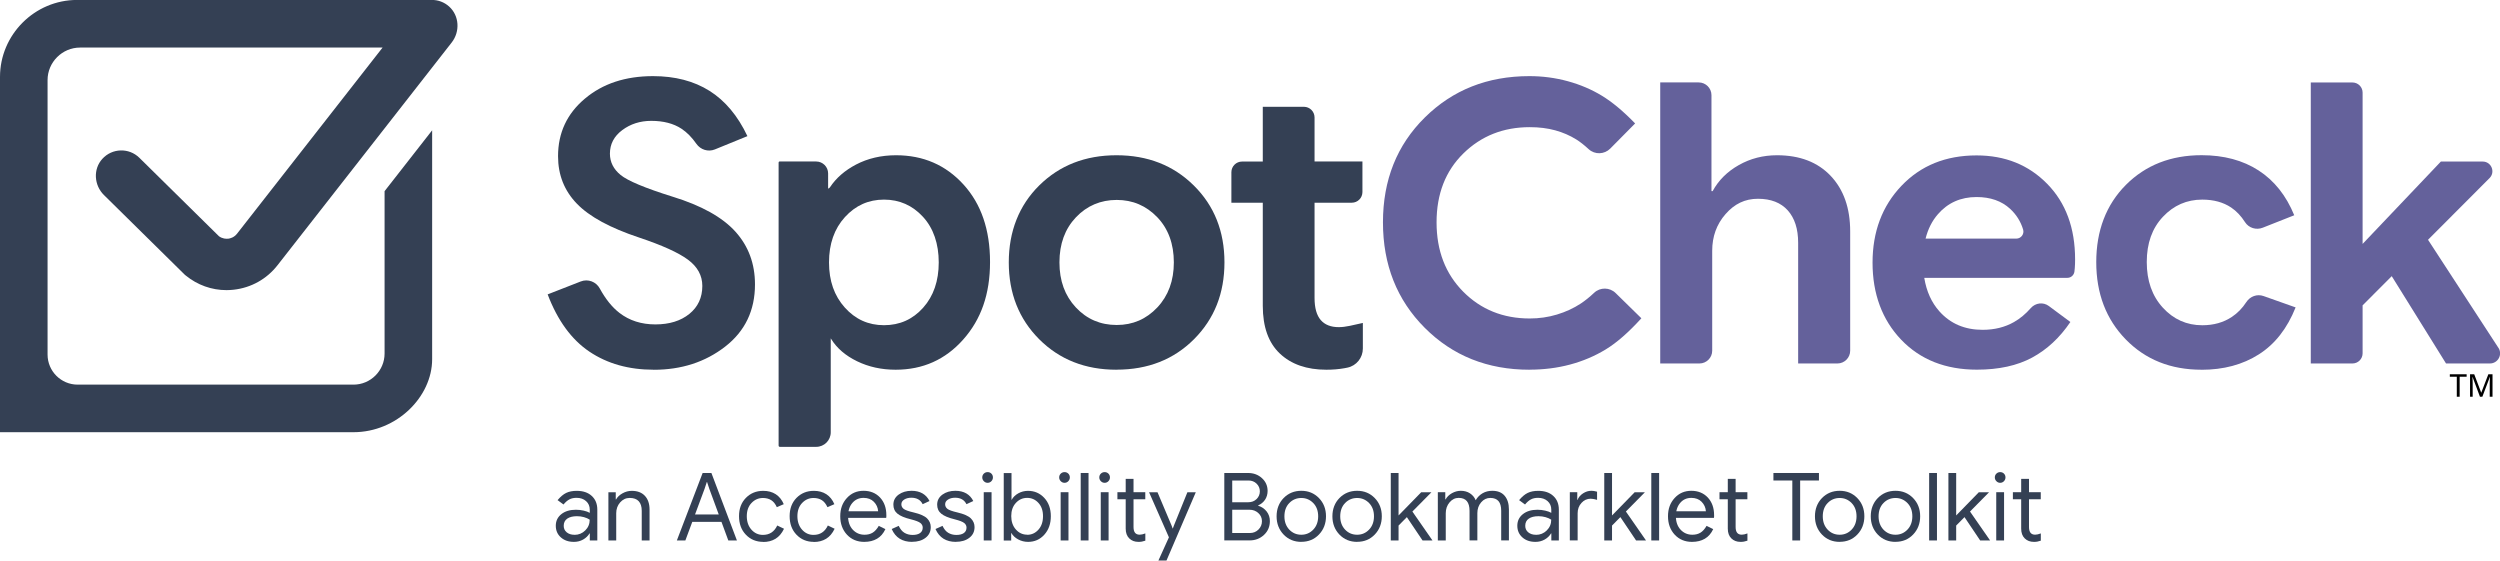
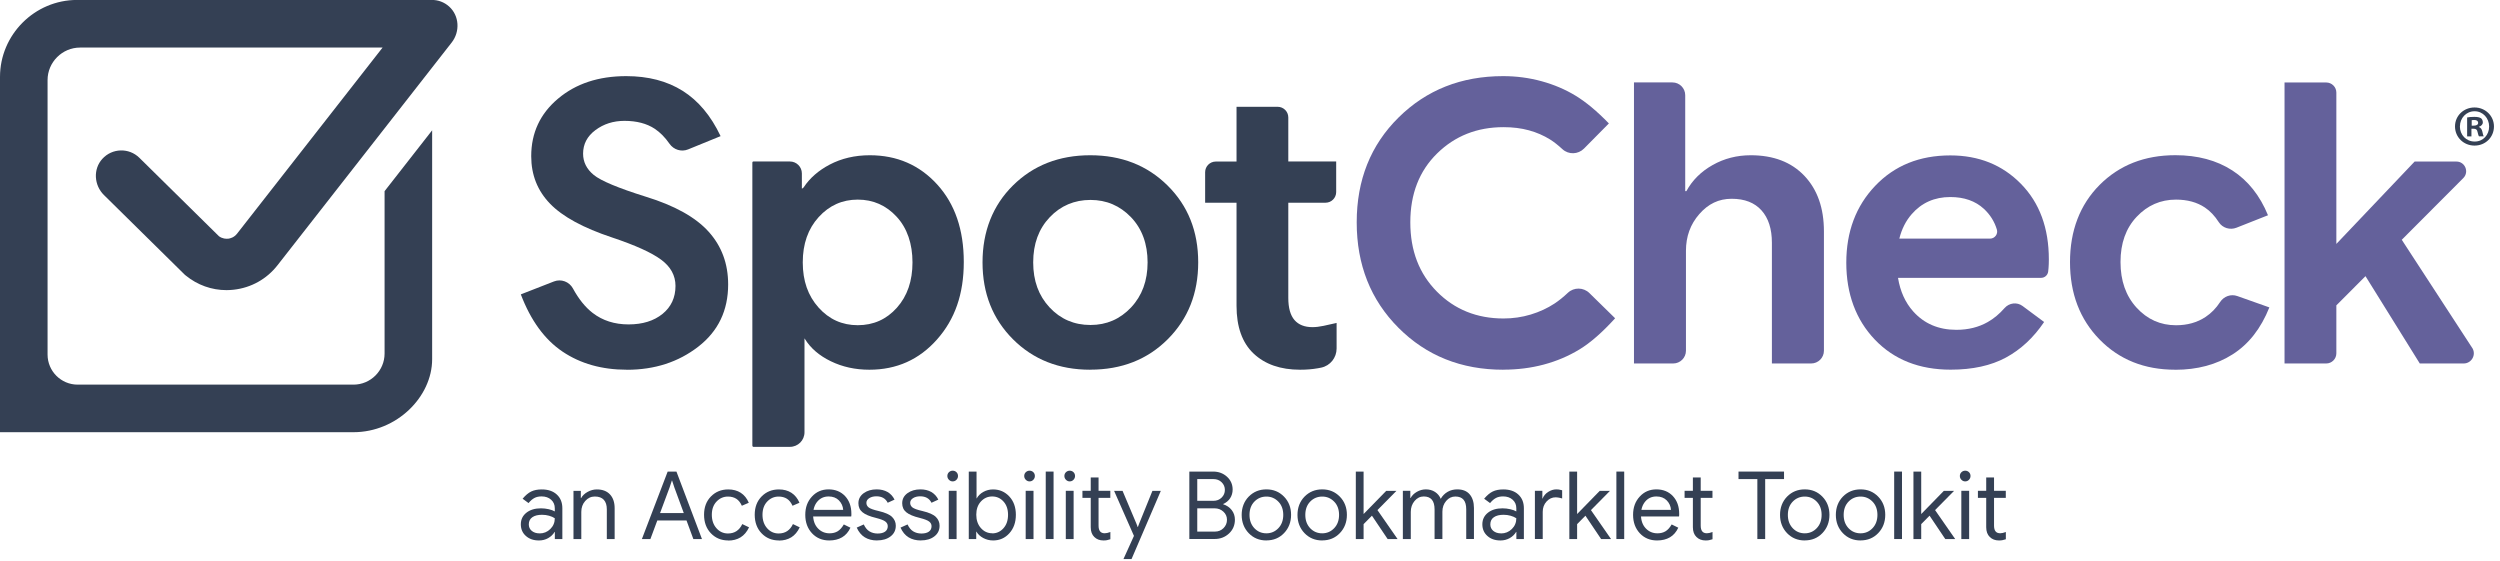
<svg xmlns="http://www.w3.org/2000/svg" id="a" viewBox="0 0 476.17 106.76">
  <path d="M43.45,45.46c-.37.04-1.06.03-1.74-.46h0s-15.16-14.94-15.16-14.94c-1.98-1.95-5.19-1.87-7.07.21-1.77,1.96-1.57,5.01.31,6.87l15.41,15.19.17.14c2.23,1.82,4.94,2.79,7.77,2.79.46,0,.92-.03,1.38-.08,3.31-.37,6.27-2.02,8.33-4.65l20.39-26.07,9.06-11.59,3.73-4.77c1.62-2.07,1.47-5.1-.49-6.86-.94-.84-2.09-1.25-3.24-1.25H14.66C6.6,0,0,6.6,0,14.66v67.66h67.33c8.24,0,14.98-6.74,14.98-13.9V24.82l-9.06,11.59v30.93c0,3.26-2.66,5.92-5.92,5.92H14.79c-3.16,0-5.73-2.57-5.73-5.73V15.25c0-3.4,2.79-6.19,6.19-6.19h57.62l-27.72,35.45c-.57.73-1.31.91-1.7.96Z" fill="#344054" />
-   <path d="M124.49,70.42c-4.73,0-8.81-1.15-12.22-3.44-3.41-2.29-6.07-5.93-7.96-10.91l6.3-2.46c1.37-.54,2.93.04,3.63,1.34,1.1,2.02,2.35,3.57,3.75,4.65,1.89,1.46,4.17,2.19,6.84,2.19s4.82-.67,6.47-2c1.64-1.33,2.47-3.11,2.47-5.33,0-1.99-.92-3.66-2.75-5.01-1.83-1.35-4.94-2.75-9.33-4.22-5.48-1.82-9.42-3.96-11.81-6.43-2.39-2.47-3.59-5.48-3.59-9.05,0-4.44,1.7-8.09,5.1-10.95,3.4-2.87,7.73-4.3,12.99-4.3,4.19,0,7.77.93,10.75,2.8,2.98,1.87,5.39,4.75,7.23,8.63l-6.2,2.53c-1.28.52-2.74.06-3.53-1.08-.85-1.22-1.79-2.17-2.81-2.85-1.53-1.01-3.46-1.51-5.77-1.51-2.12,0-3.96.59-5.53,1.76-1.57,1.17-2.35,2.67-2.35,4.49,0,1.59.68,2.95,2.04,4.06,1.36,1.11,4.65,2.49,9.89,4.13,5.51,1.69,9.5,3.92,11.98,6.67,2.48,2.75,3.72,6.1,3.72,10.04,0,4.96-1.89,8.91-5.68,11.85-3.79,2.94-8.32,4.41-13.61,4.41Z" fill="#344054" />
-   <path d="M148.3,84.92V30.95c0-.1.08-.19.19-.19h6.97c1.25,0,2.27,1.02,2.27,2.27v3.59c0,.6-.74.9-1.15.46h0c-.4-.43-.1-1.12.49-1.12h.46c.23,0,.43-.12.56-.3,1.16-1.75,2.81-3.19,4.94-4.31,2.25-1.18,4.8-1.78,7.64-1.78,5.18,0,9.46,1.86,12.84,5.57,3.38,3.71,5.06,8.63,5.06,14.76s-1.7,10.93-5.1,14.76c-3.4,3.84-7.69,5.76-12.88,5.76-2.69,0-5.14-.54-7.34-1.61-2.21-1.07-3.86-2.49-4.95-4.26l-.07-.11v17.9c0,1.53-1.24,2.77-2.77,2.77h-6.95c-.1,0-.19-.08-.19-.19ZM168.37,61.94c2.99,0,5.48-1.11,7.46-3.33,1.98-2.22,2.97-5.1,2.97-8.63s-1-6.51-3.01-8.69c-2.01-2.18-4.48-3.27-7.42-3.27s-5.42,1.11-7.44,3.33c-2.02,2.22-3.03,5.1-3.03,8.63s1,6.35,3.01,8.6c2.01,2.24,4.49,3.36,7.46,3.36Z" fill="#344054" />
-   <path d="M212.66,70.42c-5.96,0-10.86-1.94-14.73-5.81-3.86-3.87-5.79-8.75-5.79-14.63s1.94-10.85,5.81-14.67c3.87-3.82,8.78-5.74,14.71-5.74s10.84,1.92,14.73,5.77c3.89,3.85,5.83,8.73,5.83,14.63s-1.93,10.76-5.79,14.63c-3.86,3.87-8.78,5.81-14.76,5.81ZM212.7,61.9c3.07,0,5.64-1.12,7.74-3.35,2.09-2.23,3.14-5.09,3.14-8.58s-1.05-6.4-3.16-8.6c-2.11-2.19-4.68-3.29-7.72-3.29s-5.68,1.1-7.77,3.31c-2.09,2.21-3.14,5.06-3.14,8.58s1.04,6.35,3.12,8.58c2.08,2.23,4.68,3.35,7.79,3.35Z" fill="#344054" />
-   <path d="M257.05,62.07c-.74.16-1.43.24-2.07.24-1.5,0-2.64-.45-3.42-1.35-.78-.9-1.18-2.3-1.18-4.22v-18.13h7.09c1.12,0,2.03-.91,2.03-2.03v-5.82h-9.12v-8.39c0-1.12-.91-2.03-2.03-2.03h-7.83v10.43h-3.95c-1.12,0-2.03.91-2.03,2.03v5.82h5.98v19.62c0,4.01,1.08,7.05,3.25,9.1s5.12,3.08,8.86,3.08c1.2,0,2.33-.09,3.4-.28.2-.04.41-.07.62-.12,1.72-.36,2.93-1.89,2.93-3.64v-4.87s-2.52.56-2.52.56Z" fill="#344054" />
-   <path d="M291.33,70.42c-8,0-14.65-2.66-19.96-7.98-5.31-5.32-7.96-12.02-7.96-20.09s2.66-14.73,7.98-19.98c5.32-5.25,11.95-7.87,19.9-7.87,2.52,0,4.96.32,7.33.97,2.37.65,4.53,1.57,6.5,2.77,1.97,1.2,4.07,2.95,6.32,5.27l-4.74,4.79c-1.12,1.13-2.93,1.19-4.1.12-.87-.8-1.66-1.42-2.37-1.86-1.22-.76-2.56-1.34-4.02-1.74-1.46-.4-3.07-.6-4.84-.6-5.03,0-9.25,1.67-12.65,5.01-3.4,3.34-5.1,7.71-5.1,13.12s1.69,9.78,5.06,13.19c3.38,3.41,7.61,5.12,12.69,5.12,1.79,0,3.52-.25,5.18-.75,1.66-.5,3.18-1.2,4.56-2.11.8-.53,1.65-1.21,2.53-2.04,1.15-1.08,2.96-1.05,4.09.06l4.9,4.8c-2.44,2.69-4.71,4.67-6.8,5.94-2.09,1.27-4.36,2.23-6.8,2.88-2.44.65-5.01.97-7.7.97Z" fill="#64619b" />
-   <path d="M316.22,69.22V15.7h7.33c1.34,0,2.43,1.09,2.43,2.43v18.28h.22c1.12-2.07,2.78-3.72,4.99-4.97,2.21-1.25,4.63-1.87,7.27-1.87,4.34,0,7.74,1.31,10.22,3.92,2.48,2.62,3.72,6.14,3.72,10.58v22.73c0,1.34-1.09,2.43-2.43,2.43h-7.48v-22.99c0-2.64-.66-4.7-1.98-6.17-1.32-1.47-3.21-2.21-5.68-2.21s-4.47.97-6.17,2.92c-1.7,1.94-2.54,4.27-2.54,6.99v19.03c0,1.34-1.09,2.43-2.43,2.43h-7.48Z" fill="#64619b" />
-   <path d="M389.93,35.02c-3.54-3.61-8.02-5.42-13.46-5.42-5.86,0-10.62,1.93-14.3,5.79-3.68,3.86-5.51,8.75-5.51,14.65s1.82,10.87,5.46,14.67c3.64,3.8,8.45,5.7,14.43,5.7,4.16,0,7.66-.77,10.5-2.3,2.84-1.53,5.27-3.79,7.29-6.78l-4.11-3.05c-1.06-.79-2.54-.6-3.42.39-.99,1.13-2.06,2.02-3.21,2.67-1.72.98-3.71,1.48-5.98,1.48-3.39,0-6.13-1.17-8.22-3.51-1.51-1.69-2.47-3.82-2.89-6.39h27.26c.68,0,1.25-.51,1.34-1.18.03-.24.05-.47.07-.67.04-.49.06-1.04.06-1.66,0-5.98-1.77-10.78-5.31-14.39ZM384.05,45.45h-17.29c.46-1.83,1.24-3.38,2.35-4.65,1.89-2.18,4.35-3.27,7.36-3.27,2.64,0,4.77.75,6.39,2.24,1.19,1.1,2.02,2.42,2.48,3.95.26.86-.4,1.73-1.3,1.73Z" fill="#64619b" />
-   <path d="M419.31,70.42c-5.86,0-10.66-1.92-14.41-5.76-3.75-3.84-5.63-8.75-5.63-14.73s1.88-10.93,5.64-14.71c3.76-3.77,8.57-5.66,14.43-5.66,4.24,0,7.85.97,10.84,2.9,2.99,1.93,5.26,4.78,6.8,8.54l-6,2.37c-1.23.49-2.66.06-3.37-1.05-.76-1.19-1.64-2.12-2.64-2.79-1.51-1.01-3.35-1.51-5.51-1.51-2.94,0-5.44,1.09-7.49,3.27-2.06,2.18-3.08,5.05-3.08,8.62s1.02,6.46,3.06,8.69c2.04,2.23,4.55,3.35,7.51,3.35,2.17,0,4.05-.53,5.64-1.59,1.07-.71,1.99-1.65,2.76-2.83.71-1.09,2.05-1.58,3.28-1.14l6.1,2.16c-1.6,4.01-3.93,7-7.01,8.95-3.08,1.96-6.72,2.93-10.93,2.93Z" fill="#64619b" />
-   <path d="M475.86,66.24l-13.4-20.57,11.72-11.75c1.16-1.16.34-3.15-1.31-3.15h-7.96l-14.91,15.69v-28.82c0-1.07-.87-1.93-1.93-1.93h-7.94v53.52h7.94c1.07,0,1.93-.87,1.93-1.93v-9.14l5.55-5.56,10.34,16.63h8.36c1.53,0,2.46-1.7,1.62-2.99Z" fill="#64619b" />
-   <path d="M109.3,103.21c-1.02,0-1.84-.29-2.48-.86-.64-.57-.96-1.31-.96-2.22s.36-1.65,1.07-2.21c.71-.56,1.64-.83,2.77-.83.51,0,1,.06,1.48.17.48.11.86.25,1.15.42v-.6c0-.67-.23-1.21-.7-1.63s-1.07-.63-1.82-.63c-.53,0-.99.1-1.36.3-.38.2-.75.52-1.12.97l-1.13-.83c.56-.66,1.1-1.12,1.65-1.38.54-.26,1.21-.39,2-.39,1.2,0,2.16.32,2.86.97.71.65,1.06,1.52,1.06,2.62v5.86h-1.43v-2.17l.52.82h-.57c-.29.49-.7.88-1.23,1.18s-1.12.44-1.74.44ZM109.42,101.87c.8,0,1.48-.28,2.05-.84s.85-1.24.85-2.05c-.3-.2-.66-.36-1.09-.48-.42-.12-.87-.18-1.34-.18-.78,0-1.39.15-1.84.46-.45.31-.68.76-.68,1.37,0,.51.19.93.57,1.24.38.31.87.47,1.47.47Z" fill="#344054" />
-   <path d="M115.86,93.76h1.42v1.61l-.23-.24h.29c.26-.47.67-.86,1.23-1.17.56-.31,1.14-.47,1.76-.47,1.08,0,1.91.32,2.5.95.59.63.89,1.51.89,2.62v5.88h-1.49v-5.65c0-.8-.19-1.4-.57-1.82-.38-.42-.96-.63-1.72-.63-.72,0-1.33.29-1.83.86s-.74,1.26-.74,2.06v5.18h-1.49v-9.19Z" fill="#344054" />
-   <path d="M128.92,102.94l4.91-12.85h1.67l4.86,12.85h-1.64l-3.61-9.81-.44-1.33h-.04l-.44,1.33-3.65,9.81h-1.61ZM130.99,99.4l.5-1.41h5.97l.51,1.41h-6.99Z" fill="#344054" />
-   <path d="M145.37,103.21c-1.34,0-2.44-.46-3.31-1.37s-1.3-2.09-1.3-3.53.44-2.59,1.31-3.48c.88-.89,1.97-1.34,3.3-1.34.92,0,1.71.21,2.38.64.66.43,1.18,1.06,1.53,1.9l-1.32.57c-.27-.6-.62-1.05-1.06-1.33-.44-.28-.97-.42-1.58-.42-.86,0-1.58.32-2.18.95-.6.63-.9,1.47-.9,2.52s.3,1.91.89,2.57c.59.66,1.32.99,2.18.99.63,0,1.18-.15,1.63-.45.45-.3.82-.74,1.1-1.34l1.29.62c-.41.86-.95,1.5-1.62,1.91-.67.41-1.46.61-2.35.61Z" fill="#344054" />
-   <path d="M155.01,103.21c-1.34,0-2.44-.46-3.31-1.37s-1.3-2.09-1.3-3.53.44-2.59,1.31-3.48c.88-.89,1.97-1.34,3.3-1.34.92,0,1.71.21,2.38.64.66.43,1.18,1.06,1.53,1.9l-1.32.57c-.27-.6-.62-1.05-1.06-1.33-.44-.28-.97-.42-1.58-.42-.86,0-1.58.32-2.18.95-.6.63-.9,1.47-.9,2.52s.3,1.91.89,2.57c.59.66,1.32.99,2.18.99.63,0,1.18-.15,1.63-.45.45-.3.82-.74,1.1-1.34l1.29.62c-.41.86-.95,1.5-1.62,1.91-.67.41-1.46.61-2.35.61Z" fill="#344054" />
-   <path d="M164.6,103.21c-1.33,0-2.43-.46-3.28-1.37-.85-.92-1.28-2.08-1.28-3.51s.42-2.55,1.26-3.47c.84-.92,1.9-1.38,3.18-1.38s2.34.43,3.14,1.28c.8.86,1.2,1.97,1.2,3.36,0,.11,0,.2,0,.26,0,.06-.01.15-.03.26h-7.87v-1.26h6.34c-.05-.71-.33-1.31-.82-1.81-.49-.49-1.14-.74-1.95-.74-.88,0-1.59.32-2.14.96s-.82,1.48-.82,2.53.3,1.93.9,2.57c.6.64,1.35.96,2.24.96.6,0,1.11-.13,1.54-.39s.82-.7,1.17-1.3l1.26.62c-.38.82-.91,1.43-1.59,1.83-.68.4-1.49.6-2.45.6Z" fill="#344054" />
-   <path d="M173.71,103.21c-.91,0-1.69-.2-2.34-.6-.65-.4-1.16-1.02-1.53-1.85l1.34-.6c.28.6.63,1.04,1.07,1.31s.96.42,1.57.42,1.08-.12,1.42-.36c.34-.24.51-.59.51-1.04,0-.35-.15-.64-.44-.87-.29-.24-.89-.47-1.79-.7-1.2-.29-2.06-.65-2.58-1.08-.52-.42-.78-1-.78-1.72,0-.8.34-1.43,1.01-1.92.67-.48,1.49-.72,2.46-.72.81,0,1.5.17,2.08.5.58.34,1.02.82,1.33,1.45l-1.3.6c-.21-.42-.5-.73-.86-.93-.36-.2-.8-.3-1.29-.3-.53,0-.98.11-1.35.34-.37.23-.56.53-.56.91,0,.34.14.63.42.86.28.23.93.47,1.94.7,1.23.29,2.08.67,2.54,1.13.46.46.7,1.01.7,1.65,0,.86-.33,1.54-1,2.05-.66.51-1.52.76-2.56.76Z" fill="#344054" />
-   <path d="M182.05,103.21c-.91,0-1.69-.2-2.34-.6-.65-.4-1.16-1.02-1.53-1.85l1.34-.6c.28.6.63,1.04,1.07,1.31s.96.42,1.57.42,1.08-.12,1.42-.36c.34-.24.51-.59.51-1.04,0-.35-.15-.64-.44-.87-.29-.24-.89-.47-1.79-.7-1.2-.29-2.06-.65-2.58-1.08-.52-.42-.78-1-.78-1.72,0-.8.34-1.43,1.01-1.92.67-.48,1.49-.72,2.46-.72.81,0,1.5.17,2.08.5.58.34,1.02.82,1.33,1.45l-1.3.6c-.21-.42-.5-.73-.86-.93-.36-.2-.8-.3-1.29-.3-.53,0-.98.11-1.35.34-.37.23-.56.53-.56.91,0,.34.14.63.42.86.28.23.93.47,1.94.7,1.23.29,2.08.67,2.54,1.13.46.46.7,1.01.7,1.65,0,.86-.33,1.54-1,2.05-.66.51-1.52.76-2.56.76Z" fill="#344054" />
-   <path d="M188.11,91.96c-.28,0-.52-.1-.72-.31-.2-.2-.3-.44-.3-.72s.1-.53.3-.72c.2-.19.44-.29.72-.29s.53.1.72.29c.19.19.29.43.29.72s-.1.51-.29.72c-.19.2-.43.31-.72.31ZM187.37,102.94v-9.19h1.49v9.19h-1.49Z" fill="#344054" />
-   <path d="M195.82,103.21c-.68,0-1.31-.16-1.89-.47s-1.01-.72-1.3-1.22h-.39s.36-.41.36-.41v1.84h-1.42v-12.85h1.48v5.12l.04-.04c.28-.5.7-.91,1.26-1.22.56-.31,1.18-.47,1.84-.47,1.24,0,2.27.45,3.1,1.34.83.89,1.25,2.06,1.25,3.49s-.41,2.6-1.24,3.52-1.86,1.37-3.1,1.37ZM195.64,101.86c.86,0,1.57-.33,2.15-.98s.87-1.5.87-2.56-.29-1.89-.87-2.53-1.3-.96-2.15-.96-1.56.32-2.15.96c-.59.64-.88,1.48-.88,2.51s.29,1.88.87,2.54,1.3,1,2.16,1Z" fill="#344054" />
-   <path d="M202.76,91.96c-.28,0-.52-.1-.72-.31-.2-.2-.3-.44-.3-.72s.1-.53.3-.72c.2-.19.44-.29.72-.29s.53.1.72.29c.19.19.29.43.29.72s-.1.51-.29.72c-.19.2-.43.31-.72.31ZM202.02,102.94v-9.19h1.49v9.19h-1.49Z" fill="#344054" />
-   <path d="M205.84,102.94v-12.85h1.49v12.85h-1.49Z" fill="#344054" />
-   <path d="M210.4,91.96c-.28,0-.52-.1-.72-.31-.2-.2-.3-.44-.3-.72s.1-.53.3-.72c.2-.19.44-.29.72-.29s.53.1.72.29c.19.19.29.43.29.72s-.1.51-.29.72c-.19.2-.43.31-.72.31ZM209.66,102.94v-9.19h1.49v9.19h-1.49Z" fill="#344054" />
-   <path d="M212.83,95.1v-1.35h5.31v1.35h-5.31ZM216.83,103.21c-.71,0-1.29-.22-1.74-.66-.45-.44-.68-1.06-.68-1.86v-9.48h1.49v9.16c0,.51.1.88.3,1.12.2.24.49.35.88.35.14,0,.31-.02.48-.06.18-.04.38-.1.59-.18v1.38c-.25.08-.47.14-.67.18s-.42.05-.65.05Z" fill="#344054" />
-   <path d="M220.64,106.76l2.22-4.9.05,1.09-4.05-9.19h1.61l2.67,6.32.21.57h.04l.22-.59,2.55-6.3h1.6l-5.58,13h-1.55Z" fill="#344054" />
-   <path d="M233.19,102.94v-12.85h4.53c1.03,0,1.91.32,2.63.97.72.65,1.08,1.46,1.09,2.43,0,.63-.16,1.19-.48,1.68-.32.48-.76.85-1.32,1.09v.06c.67.21,1.21.58,1.62,1.1.41.53.61,1.14.61,1.83,0,1.05-.37,1.93-1.12,2.63-.75.7-1.66,1.05-2.74,1.05h-4.83ZM234.69,101.52h3.39c.64,0,1.18-.22,1.62-.66.44-.44.66-.97.66-1.59s-.23-1.13-.69-1.55c-.46-.42-1.01-.63-1.66-.63h-4.01v-1.43h3.77c.63,0,1.15-.2,1.57-.61.42-.41.62-.9.62-1.47s-.21-1.06-.62-1.46c-.41-.4-.93-.6-1.55-.6h-3.09v9.99Z" fill="#344054" />
-   <path d="M247.86,103.21c-1.35,0-2.47-.46-3.37-1.39-.89-.93-1.34-2.09-1.34-3.48s.45-2.57,1.35-3.49c.9-.91,2.02-1.37,3.36-1.37s2.45.46,3.35,1.38,1.35,2.08,1.35,3.47-.45,2.55-1.34,3.48c-.89.93-2.01,1.39-3.36,1.39ZM247.86,101.85c.9,0,1.66-.33,2.28-.98s.93-1.5.93-2.53-.31-1.89-.94-2.53-1.38-.96-2.27-.96-1.67.32-2.29.96c-.62.64-.93,1.48-.93,2.53s.31,1.87.92,2.53c.62.65,1.38.98,2.3.98Z" fill="#344054" />
-   <path d="M258.49,103.21c-1.35,0-2.47-.46-3.37-1.39-.89-.93-1.34-2.09-1.34-3.48s.45-2.57,1.35-3.49c.9-.91,2.02-1.37,3.36-1.37s2.45.46,3.35,1.38,1.35,2.08,1.35,3.47-.45,2.55-1.34,3.48c-.89.93-2.01,1.39-3.36,1.39ZM258.49,101.85c.9,0,1.66-.33,2.28-.98.62-.65.93-1.5.93-2.53s-.31-1.89-.94-2.53-1.38-.96-2.27-.96-1.67.32-2.29.96c-.62.64-.93,1.48-.93,2.53s.31,1.87.92,2.53c.62.65,1.38.98,2.3.98Z" fill="#344054" />
-   <path d="M264.9,102.94v-12.85h1.48v12.85h-1.48ZM265.51,100.97v-1.9l5.18-5.31h1.95l-7.12,7.21ZM270.95,102.94l-3.32-4.94,1.05-1.05,4.16,5.99h-1.89Z" fill="#344054" />
-   <path d="M273.86,102.94v-9.19h1.42v1.53l-.14-.16h.2c.26-.48.66-.87,1.2-1.18.54-.3,1.1-.46,1.69-.46.67,0,1.26.16,1.76.49s.86.76,1.08,1.31c.34-.59.79-1.03,1.33-1.34s1.16-.46,1.83-.46c1.02,0,1.81.31,2.35.94s.82,1.5.82,2.61v5.9h-1.47v-5.65c0-.82-.17-1.43-.51-1.83-.34-.4-.86-.61-1.56-.61s-1.27.28-1.75.84c-.48.56-.72,1.24-.72,2.05v5.2h-1.49v-5.63c0-.82-.17-1.44-.51-1.85-.34-.41-.86-.62-1.55-.62s-1.27.29-1.75.86-.72,1.26-.72,2.08v5.17h-1.49Z" fill="#344054" />
-   <path d="M292.44,103.21c-1.02,0-1.85-.29-2.48-.86-.64-.57-.96-1.31-.96-2.22s.36-1.65,1.07-2.21,1.64-.83,2.77-.83c.51,0,1,.06,1.48.17.48.11.86.25,1.15.42v-.6c0-.67-.23-1.21-.7-1.63s-1.07-.63-1.82-.63c-.53,0-.99.1-1.36.3-.38.2-.75.52-1.12.97l-1.13-.83c.56-.66,1.1-1.12,1.65-1.38.54-.26,1.21-.39,2-.39,1.2,0,2.16.32,2.86.97.71.65,1.06,1.52,1.06,2.62v5.86h-1.43v-2.17l.52.82h-.57c-.29.49-.7.88-1.23,1.18-.54.3-1.12.44-1.74.44ZM292.56,101.87c.8,0,1.48-.28,2.05-.84.57-.56.85-1.24.85-2.05-.3-.2-.66-.36-1.09-.48-.42-.12-.87-.18-1.34-.18-.78,0-1.39.15-1.84.46s-.68.76-.68,1.37c0,.51.19.93.57,1.24.38.31.87.47,1.47.47Z" fill="#344054" />
-   <path d="M299,102.94v-9.19h1.42v1.63l-.21-.16h.26c.19-.5.54-.92,1.05-1.25s1.03-.49,1.58-.49c.14,0,.3.01.46.03.16.02.38.07.63.14v1.56c-.35-.1-.61-.16-.79-.18-.18-.02-.33-.04-.44-.04-.68,0-1.26.27-1.74.8-.49.53-.73,1.19-.73,1.97v5.17h-1.49Z" fill="#344054" />
-   <path d="M305.56,102.94v-12.85h1.48v12.85h-1.48ZM306.17,100.97v-1.9l5.18-5.31h1.95l-7.12,7.21ZM311.62,102.94l-3.32-4.94,1.05-1.05,4.16,5.99h-1.89Z" fill="#344054" />
-   <path d="M314.52,102.94v-12.85h1.49v12.85h-1.49Z" fill="#344054" />
-   <path d="M322.26,103.21c-1.33,0-2.43-.46-3.28-1.37-.85-.92-1.28-2.08-1.28-3.51s.42-2.55,1.26-3.47c.84-.92,1.9-1.38,3.18-1.38s2.34.43,3.14,1.28c.8.86,1.2,1.97,1.2,3.36,0,.11,0,.2,0,.26,0,.06-.01.15-.03.26h-7.87v-1.26h6.34c-.05-.71-.33-1.31-.82-1.81-.49-.49-1.14-.74-1.95-.74-.88,0-1.59.32-2.13.96s-.82,1.48-.82,2.53.3,1.93.9,2.57c.6.64,1.35.96,2.24.96.6,0,1.11-.13,1.54-.39s.82-.7,1.17-1.3l1.26.62c-.38.82-.91,1.43-1.59,1.83-.68.4-1.49.6-2.45.6Z" fill="#344054" />
-   <path d="M327.51,95.1v-1.35h5.31v1.35h-5.31ZM331.51,103.21c-.71,0-1.29-.22-1.74-.66-.45-.44-.68-1.06-.68-1.86v-9.48h1.49v9.16c0,.51.1.88.3,1.12.2.24.49.35.88.35.14,0,.31-.02.48-.06.18-.04.38-.1.59-.18v1.38c-.25.08-.47.14-.67.18s-.42.05-.65.05Z" fill="#344054" />
-   <path d="M337.78,91.52v-1.43h8.67v1.43h-8.67ZM341.38,102.94v-12.15h1.49v12.15h-1.49Z" fill="#344054" />
-   <path d="M350.4,103.21c-1.35,0-2.47-.46-3.37-1.39-.89-.93-1.34-2.09-1.34-3.48s.45-2.57,1.35-3.49c.9-.91,2.02-1.37,3.36-1.37s2.45.46,3.35,1.38c.9.92,1.35,2.08,1.35,3.47s-.45,2.55-1.34,3.48c-.89.93-2.01,1.39-3.36,1.39ZM350.4,101.85c.9,0,1.66-.33,2.28-.98s.93-1.5.93-2.53-.31-1.89-.94-2.53c-.63-.64-1.38-.96-2.27-.96s-1.67.32-2.29.96c-.62.64-.93,1.48-.93,2.53s.31,1.87.92,2.53c.62.65,1.38.98,2.3.98Z" fill="#344054" />
-   <path d="M361.03,103.21c-1.35,0-2.47-.46-3.37-1.39-.89-.93-1.34-2.09-1.34-3.48s.45-2.57,1.35-3.49c.9-.91,2.02-1.37,3.36-1.37s2.45.46,3.35,1.38c.9.92,1.35,2.08,1.35,3.47s-.45,2.55-1.34,3.48c-.89.93-2.01,1.39-3.36,1.39ZM361.03,101.85c.9,0,1.66-.33,2.28-.98s.93-1.5.93-2.53-.31-1.89-.94-2.53c-.63-.64-1.38-.96-2.27-.96s-1.67.32-2.29.96c-.62.64-.93,1.48-.93,2.53s.31,1.87.92,2.53c.62.65,1.38.98,2.3.98Z" fill="#344054" />
-   <path d="M367.44,102.94v-12.85h1.49v12.85h-1.49Z" fill="#344054" />
-   <path d="M371.11,102.94v-12.85h1.48v12.85h-1.48ZM371.72,100.97v-1.9l5.18-5.31h1.95l-7.12,7.21ZM377.16,102.94l-3.32-4.94,1.05-1.05,4.16,5.99h-1.89Z" fill="#344054" />
-   <path d="M380.97,91.96c-.28,0-.52-.1-.72-.31-.2-.2-.3-.44-.3-.72s.1-.53.3-.72c.2-.19.44-.29.72-.29s.53.1.72.29c.19.19.29.43.29.72s-.1.51-.29.72c-.19.2-.43.31-.72.31ZM380.22,102.94v-9.19h1.49v9.19h-1.49Z" fill="#344054" />
-   <path d="M383.39,95.1v-1.35h5.31v1.35h-5.31ZM387.39,103.21c-.71,0-1.29-.22-1.74-.66-.45-.44-.68-1.06-.68-1.86v-9.48h1.49v9.16c0,.51.1.88.3,1.12.2.24.49.35.88.35.14,0,.31-.02.48-.06.18-.04.38-.1.59-.18v1.38c-.25.08-.47.14-.67.18s-.42.05-.65.05Z" fill="#344054" />
-   <text transform="translate(466.55 75.57)" font-family="GoogleSansFlex36pt-Medium, 'Google Sans Flex 36pt'" font-size="6" font-weight="500">
-     <tspan x="0" y="0">TM</tspan>
-   </text>
+   <path d="M119.38,70.42c-4.73,0-8.81-1.15-12.22-3.44-3.41-2.29-6.07-5.93-7.96-10.91l6.3-2.46c1.37-.54,2.93.04,3.63,1.34,1.1,2.02,2.35,3.57,3.75,4.65,1.89,1.46,4.17,2.19,6.84,2.19s4.82-.67,6.47-2c1.64-1.33,2.47-3.11,2.47-5.33,0-1.99-.92-3.66-2.75-5.01-1.83-1.35-4.94-2.75-9.33-4.22-5.48-1.82-9.42-3.96-11.81-6.43-2.39-2.47-3.59-5.48-3.59-9.05,0-4.44,1.7-8.09,5.1-10.95,3.4-2.87,7.73-4.3,12.99-4.3,4.19,0,7.77.93,10.75,2.8,2.98,1.87,5.39,4.75,7.23,8.63l-6.2,2.53c-1.28.52-2.74.06-3.53-1.08-.85-1.22-1.79-2.17-2.81-2.85-1.53-1.01-3.46-1.51-5.77-1.51-2.12,0-3.96.59-5.53,1.76-1.57,1.17-2.35,2.67-2.35,4.49,0,1.59.68,2.95,2.04,4.06,1.36,1.11,4.65,2.49,9.89,4.13,5.51,1.69,9.5,3.92,11.98,6.67,2.48,2.75,3.72,6.1,3.72,10.04,0,4.96-1.89,8.91-5.68,11.85-3.79,2.94-8.32,4.41-13.61,4.41Z" fill="#344054" />
+   <path d="M143.3,84.92V30.95c0-.1.08-.19.19-.19h6.97c1.25,0,2.27,1.02,2.27,2.27v3.59c0,.6-.74.9-1.15.46h0c-.4-.43-.1-1.12.49-1.12h.46c.23,0,.43-.12.56-.3,1.16-1.75,2.81-3.19,4.94-4.31,2.25-1.18,4.8-1.78,7.64-1.78,5.18,0,9.46,1.86,12.84,5.57,3.38,3.71,5.06,8.63,5.06,14.76s-1.7,10.93-5.1,14.76c-3.4,3.84-7.69,5.76-12.88,5.76-2.69,0-5.14-.54-7.34-1.61-2.21-1.07-3.86-2.49-4.95-4.26l-.07-.11v17.9c0,1.53-1.24,2.77-2.77,2.77h-6.95c-.1,0-.19-.08-.19-.19ZM163.37,61.94c2.99,0,5.48-1.11,7.46-3.33,1.98-2.22,2.97-5.1,2.97-8.63s-1-6.51-3.01-8.69c-2.01-2.18-4.48-3.27-7.42-3.27s-5.42,1.11-7.44,3.33c-2.02,2.22-3.03,5.1-3.03,8.63s1,6.35,3.01,8.6c2.01,2.24,4.49,3.36,7.46,3.36Z" fill="#344054" />
+   <path d="M207.66,70.42c-5.96,0-10.86-1.94-14.73-5.81-3.86-3.87-5.79-8.75-5.79-14.63s1.94-10.85,5.81-14.67c3.87-3.82,8.78-5.74,14.71-5.74s10.84,1.92,14.73,5.77c3.89,3.85,5.83,8.73,5.83,14.63s-1.93,10.76-5.79,14.63c-3.86,3.87-8.78,5.81-14.76,5.81ZM207.7,61.9c3.07,0,5.64-1.12,7.74-3.35,2.09-2.23,3.14-5.09,3.14-8.58s-1.05-6.4-3.16-8.6c-2.11-2.19-4.68-3.29-7.72-3.29s-5.68,1.1-7.77,3.31c-2.09,2.21-3.14,5.06-3.14,8.58s1.04,6.35,3.12,8.58c2.08,2.23,4.68,3.35,7.79,3.35Z" fill="#344054" />
+   <path d="M252.05,62.07c-.74.16-1.43.24-2.07.24-1.5,0-2.64-.45-3.42-1.35-.78-.9-1.18-2.3-1.18-4.22v-18.13h7.09c1.12,0,2.03-.91,2.03-2.03v-5.82h-9.12v-8.39c0-1.12-.91-2.03-2.03-2.03h-7.83v10.43h-3.95c-1.12,0-2.03.91-2.03,2.03v5.82h5.98v19.62c0,4.01,1.08,7.05,3.25,9.1s5.12,3.08,8.86,3.08c1.2,0,2.33-.09,3.4-.28.2-.04.41-.07.62-.12,1.72-.36,2.93-1.89,2.93-3.64v-4.87s-2.52.56-2.52.56Z" fill="#344054" />
+   <path d="M286.33,70.42c-8,0-14.65-2.66-19.96-7.98-5.31-5.32-7.96-12.02-7.96-20.09s2.66-14.73,7.98-19.98c5.32-5.25,11.95-7.87,19.9-7.87,2.52,0,4.96.32,7.33.97,2.37.65,4.53,1.57,6.5,2.77,1.97,1.2,4.07,2.95,6.32,5.27l-4.74,4.79c-1.12,1.13-2.93,1.19-4.1.12-.87-.8-1.66-1.42-2.37-1.86-1.22-.76-2.56-1.34-4.02-1.74-1.46-.4-3.07-.6-4.84-.6-5.03,0-9.25,1.67-12.65,5.01-3.4,3.34-5.1,7.71-5.1,13.12s1.69,9.78,5.06,13.19c3.38,3.41,7.61,5.12,12.69,5.12,1.79,0,3.52-.25,5.18-.75,1.66-.5,3.18-1.2,4.56-2.11.8-.53,1.65-1.21,2.53-2.04,1.15-1.08,2.96-1.05,4.09.06l4.9,4.8c-2.44,2.69-4.71,4.67-6.8,5.94-2.09,1.27-4.36,2.23-6.8,2.88-2.44.65-5.01.97-7.7.97Z" fill="#64619b" />
+   <path d="M311.22,69.22V15.7h7.33c1.34,0,2.43,1.09,2.43,2.43v18.28h.22c1.12-2.07,2.78-3.72,4.99-4.97,2.21-1.25,4.63-1.87,7.27-1.87,4.34,0,7.74,1.31,10.22,3.92,2.48,2.62,3.72,6.14,3.72,10.58v22.73c0,1.34-1.09,2.43-2.43,2.43h-7.48v-22.99c0-2.64-.66-4.7-1.98-6.17-1.32-1.47-3.21-2.21-5.68-2.21s-4.47.97-6.17,2.92c-1.7,1.94-2.54,4.27-2.54,6.99v19.03c0,1.34-1.09,2.43-2.43,2.43h-7.48Z" fill="#64619b" />
+   <path d="M384.93,35.02c-3.54-3.61-8.02-5.42-13.46-5.42-5.86,0-10.62,1.93-14.3,5.79-3.68,3.86-5.51,8.75-5.51,14.65s1.82,10.87,5.46,14.67c3.64,3.8,8.45,5.7,14.43,5.7,4.16,0,7.66-.77,10.5-2.3,2.84-1.53,5.27-3.79,7.29-6.78l-4.11-3.05c-1.06-.79-2.54-.6-3.42.39-.99,1.13-2.06,2.02-3.21,2.67-1.72.98-3.71,1.48-5.98,1.48-3.39,0-6.13-1.17-8.22-3.51-1.51-1.69-2.47-3.82-2.89-6.39h27.26c.68,0,1.25-.51,1.34-1.18.03-.24.05-.47.07-.67.04-.49.06-1.04.06-1.66,0-5.98-1.77-10.78-5.31-14.39ZM379.05,45.45h-17.29c.46-1.83,1.24-3.38,2.35-4.65,1.89-2.18,4.35-3.27,7.36-3.27,2.64,0,4.77.75,6.39,2.24,1.19,1.1,2.02,2.42,2.48,3.95.26.86-.4,1.73-1.3,1.73Z" fill="#64619b" />
+   <path d="M414.31,70.42c-5.86,0-10.66-1.92-14.41-5.76-3.75-3.84-5.63-8.75-5.63-14.73s1.88-10.93,5.64-14.71c3.76-3.77,8.57-5.66,14.43-5.66,4.24,0,7.85.97,10.84,2.9,2.99,1.93,5.26,4.78,6.8,8.54l-6,2.37c-1.23.49-2.66.06-3.37-1.05-.76-1.19-1.64-2.12-2.64-2.79-1.51-1.01-3.35-1.51-5.51-1.51-2.94,0-5.44,1.09-7.49,3.27-2.06,2.18-3.08,5.05-3.08,8.62s1.02,6.46,3.06,8.69c2.04,2.23,4.55,3.35,7.51,3.35,2.17,0,4.05-.53,5.64-1.59,1.07-.71,1.99-1.65,2.76-2.83.71-1.09,2.05-1.58,3.28-1.14l6.1,2.16c-1.6,4.01-3.93,7-7.01,8.95-3.08,1.96-6.72,2.93-10.93,2.93Z" fill="#64619b" />
+   <path d="M470.86,66.24l-13.4-20.57,11.72-11.75c1.16-1.16.34-3.15-1.31-3.15h-7.96l-14.91,15.69v-28.82c0-1.07-.87-1.93-1.93-1.93h-7.94v53.52h7.94c1.07,0,1.93-.87,1.93-1.93v-9.14l5.55-5.56,10.34,16.63h8.36c1.53,0,2.46-1.7,1.62-2.99Z" fill="#64619b" />
+   <path d="M102.64,102.94c-1.02,0-1.84-.29-2.48-.86-.64-.57-.96-1.31-.96-2.22s.36-1.65,1.07-2.21c.71-.56,1.64-.83,2.77-.83.51,0,1,.06,1.48.17.48.11.86.25,1.15.42v-.6c0-.67-.23-1.21-.7-1.63s-1.07-.63-1.82-.63c-.53,0-.99.1-1.36.3-.38.2-.75.52-1.12.97l-1.13-.83c.56-.66,1.1-1.12,1.65-1.38.54-.26,1.21-.39,2-.39,1.2,0,2.16.32,2.86.97.71.65,1.06,1.52,1.06,2.62v5.86h-1.43v-2.17l.52.82h-.57c-.29.49-.7.88-1.23,1.18s-1.12.44-1.74.44ZM102.77,101.6c.8,0,1.48-.28,2.05-.84s.85-1.24.85-2.05c-.3-.2-.66-.36-1.09-.48-.42-.12-.87-.18-1.34-.18-.78,0-1.39.15-1.84.46-.45.31-.68.76-.68,1.37,0,.51.19.93.57,1.24.38.31.87.47,1.47.47Z" fill="#344054" />
+   <path d="M109.21,93.49h1.42v1.61l-.23-.24h.29c.26-.47.67-.86,1.23-1.17.56-.31,1.14-.47,1.76-.47,1.08,0,1.91.32,2.5.95.59.63.89,1.51.89,2.62v5.88h-1.49v-5.65c0-.8-.19-1.4-.57-1.82-.38-.42-.96-.63-1.72-.63-.72,0-1.33.29-1.83.86s-.74,1.26-.74,2.06v5.18h-1.49v-9.19Z" fill="#344054" />
+   <path d="M122.26,102.67l4.91-12.85h1.67l4.86,12.85h-1.64l-3.61-9.81-.44-1.33h-.04l-.44,1.33-3.65,9.81h-1.61ZM124.33,99.13l.5-1.41h5.97l.51,1.41h-6.99Z" fill="#344054" />
+   <path d="M138.71,102.94c-1.34,0-2.44-.46-3.31-1.37s-1.3-2.09-1.3-3.53.44-2.59,1.31-3.48c.88-.89,1.97-1.34,3.3-1.34.92,0,1.71.21,2.38.64.66.43,1.18,1.06,1.53,1.9l-1.32.57c-.27-.6-.62-1.05-1.06-1.33-.44-.28-.97-.42-1.58-.42-.86,0-1.58.32-2.18.95-.6.63-.9,1.47-.9,2.52s.3,1.91.89,2.57c.59.66,1.32.99,2.18.99.63,0,1.18-.15,1.63-.45.45-.3.82-.74,1.1-1.34l1.29.62c-.41.86-.95,1.5-1.62,1.91-.67.41-1.46.61-2.35.61Z" fill="#344054" />
+   <path d="M148.36,102.94c-1.34,0-2.44-.46-3.31-1.37s-1.3-2.09-1.3-3.53.44-2.59,1.31-3.48c.88-.89,1.97-1.34,3.3-1.34.92,0,1.71.21,2.38.64.66.43,1.18,1.06,1.53,1.9l-1.32.57c-.27-.6-.62-1.05-1.06-1.33-.44-.28-.97-.42-1.58-.42-.86,0-1.58.32-2.18.95-.6.63-.9,1.47-.9,2.52s.3,1.91.89,2.57c.59.66,1.32.99,2.18.99.63,0,1.18-.15,1.63-.45.45-.3.82-.74,1.1-1.34l1.29.62c-.41.86-.95,1.5-1.62,1.91-.67.41-1.46.61-2.35.61Z" fill="#344054" />
+   <path d="M157.94,102.94c-1.33,0-2.43-.46-3.28-1.37-.85-.92-1.28-2.08-1.28-3.51s.42-2.55,1.26-3.47c.84-.92,1.9-1.38,3.18-1.38s2.34.43,3.14,1.28c.8.86,1.2,1.97,1.2,3.36,0,.11,0,.2,0,.26,0,.06-.01.15-.03.26h-7.87v-1.26h6.34c-.05-.71-.33-1.31-.82-1.81-.49-.49-1.14-.74-1.95-.74-.88,0-1.59.32-2.14.96s-.82,1.48-.82,2.53.3,1.93.9,2.57c.6.64,1.35.96,2.24.96.6,0,1.11-.13,1.54-.39s.82-.7,1.17-1.3l1.26.62c-.38.82-.91,1.43-1.59,1.83-.68.4-1.49.6-2.45.6Z" fill="#344054" />
+   <path d="M167.05,102.94c-.91,0-1.69-.2-2.34-.6-.65-.4-1.16-1.02-1.53-1.85l1.34-.6c.28.6.63,1.04,1.07,1.31s.96.42,1.57.42,1.08-.12,1.42-.36c.34-.24.51-.59.51-1.04,0-.35-.15-.64-.44-.87-.29-.24-.89-.47-1.79-.7-1.2-.29-2.06-.65-2.58-1.08-.52-.42-.78-1-.78-1.72,0-.8.34-1.43,1.01-1.92.67-.48,1.49-.72,2.46-.72.81,0,1.5.17,2.08.5.58.34,1.02.82,1.33,1.45l-1.3.6c-.21-.42-.5-.73-.86-.93-.36-.2-.8-.3-1.29-.3-.53,0-.98.11-1.35.34-.37.23-.56.53-.56.91,0,.34.14.63.42.86.28.23.93.47,1.94.7,1.23.29,2.08.67,2.54,1.13.46.46.7,1.01.7,1.65,0,.86-.33,1.54-1,2.05-.66.51-1.52.76-2.56.76Z" fill="#344054" />
+   <path d="M175.39,102.94c-.91,0-1.69-.2-2.34-.6-.65-.4-1.16-1.02-1.53-1.85l1.34-.6c.28.6.63,1.04,1.07,1.31s.96.42,1.57.42,1.08-.12,1.42-.36c.34-.24.51-.59.51-1.04,0-.35-.15-.64-.44-.87-.29-.24-.89-.47-1.79-.7-1.2-.29-2.06-.65-2.58-1.08-.52-.42-.78-1-.78-1.72,0-.8.34-1.43,1.01-1.92.67-.48,1.49-.72,2.46-.72.81,0,1.5.17,2.08.5.58.34,1.02.82,1.33,1.45l-1.3.6c-.21-.42-.5-.73-.86-.93-.36-.2-.8-.3-1.29-.3-.53,0-.98.11-1.35.34-.37.23-.56.53-.56.91,0,.34.14.63.42.86.28.23.93.47,1.94.7,1.23.29,2.08.67,2.54,1.13.46.46.7,1.01.7,1.65,0,.86-.33,1.54-1,2.05-.66.51-1.52.76-2.56.76Z" fill="#344054" />
+   <path d="M181.46,91.69c-.28,0-.52-.1-.72-.31-.2-.2-.3-.44-.3-.72s.1-.53.3-.72c.2-.19.44-.29.72-.29s.53.1.72.29c.19.19.29.43.29.72s-.1.51-.29.72c-.19.2-.43.31-.72.31ZM180.71,102.67v-9.19h1.49v9.19h-1.49Z" fill="#344054" />
+   <path d="M189.16,102.94c-.68,0-1.31-.16-1.89-.47s-1.01-.72-1.3-1.22h-.39s.36-.41.36-.41v1.84h-1.42v-12.85h1.48v5.12l.04-.04c.28-.5.7-.91,1.26-1.22.56-.31,1.18-.47,1.84-.47,1.24,0,2.27.45,3.1,1.34.83.89,1.25,2.06,1.25,3.49s-.41,2.6-1.24,3.52-1.86,1.37-3.1,1.37ZM188.98,101.59c.86,0,1.57-.33,2.15-.98s.87-1.5.87-2.56-.29-1.89-.87-2.53-1.3-.96-2.15-.96-1.56.32-2.15.96c-.59.64-.88,1.48-.88,2.51s.29,1.88.87,2.54,1.3,1,2.16,1Z" fill="#344054" />
+   <path d="M196.1,91.69c-.28,0-.52-.1-.72-.31-.2-.2-.3-.44-.3-.72s.1-.53.3-.72c.2-.19.44-.29.72-.29s.53.1.72.29c.19.19.29.43.29.72s-.1.51-.29.72c-.19.2-.43.31-.72.31ZM195.36,102.67v-9.19h1.49v9.19h-1.49Z" fill="#344054" />
+   <path d="M199.18,102.67v-12.85h1.49v12.85h-1.49Z" fill="#344054" />
+   <path d="M203.75,91.69c-.28,0-.52-.1-.72-.31-.2-.2-.3-.44-.3-.72s.1-.53.3-.72c.2-.19.44-.29.72-.29s.53.1.72.29c.19.19.29.43.29.72s-.1.51-.29.72c-.19.2-.43.31-.72.31ZM203,102.67v-9.19h1.49v9.19h-1.49Z" fill="#344054" />
+   <path d="M206.17,94.83v-1.35h5.31v1.35h-5.31ZM210.17,102.94c-.71,0-1.29-.22-1.74-.66-.45-.44-.68-1.06-.68-1.86v-9.48h1.49v9.16c0,.51.1.88.3,1.12.2.24.49.35.88.35.14,0,.31-.02.48-.06.18-.04.38-.1.59-.18v1.38c-.25.08-.47.14-.67.18s-.42.05-.65.05Z" fill="#344054" />
+   <path d="M213.98,106.49l2.22-4.9.05,1.09-4.05-9.19h1.61l2.67,6.32.21.57h.04l.22-.59,2.55-6.3h1.6l-5.58,13h-1.55Z" fill="#344054" />
+   <path d="M226.53,102.67v-12.85h4.53c1.03,0,1.91.32,2.63.97.72.65,1.08,1.46,1.09,2.43,0,.63-.16,1.19-.48,1.68-.32.48-.76.85-1.32,1.09v.06c.67.21,1.21.58,1.62,1.1.41.53.61,1.14.61,1.83,0,1.05-.37,1.93-1.12,2.63-.75.7-1.66,1.05-2.74,1.05h-4.83ZM228.03,101.25h3.39c.64,0,1.18-.22,1.62-.66.44-.44.66-.97.66-1.59s-.23-1.13-.69-1.55c-.46-.42-1.01-.63-1.66-.63h-4.01v-1.43h3.77c.63,0,1.15-.2,1.57-.61.42-.41.62-.9.62-1.47s-.21-1.06-.62-1.46c-.41-.4-.93-.6-1.55-.6h-3.09v9.99Z" fill="#344054" />
+   <path d="M241.21,102.94c-1.35,0-2.47-.46-3.37-1.39-.89-.93-1.34-2.09-1.34-3.48s.45-2.57,1.35-3.49c.9-.91,2.02-1.37,3.36-1.37s2.45.46,3.35,1.38,1.35,2.08,1.35,3.47-.45,2.55-1.34,3.48c-.89.93-2.01,1.39-3.36,1.39ZM241.21,101.58c.9,0,1.66-.33,2.28-.98s.93-1.5.93-2.53-.31-1.89-.94-2.53-1.38-.96-2.27-.96-1.67.32-2.29.96c-.62.64-.93,1.48-.93,2.53s.31,1.87.92,2.53c.62.65,1.38.98,2.3.98Z" fill="#344054" />
+   <path d="M251.84,102.94c-1.35,0-2.47-.46-3.37-1.39-.89-.93-1.34-2.09-1.34-3.48s.45-2.57,1.35-3.49c.9-.91,2.02-1.37,3.36-1.37s2.45.46,3.35,1.38,1.35,2.08,1.35,3.47-.45,2.55-1.34,3.48c-.89.93-2.01,1.39-3.36,1.39ZM251.84,101.58c.9,0,1.66-.33,2.28-.98.62-.65.93-1.5.93-2.53s-.31-1.89-.94-2.53-1.38-.96-2.27-.96-1.67.32-2.29.96c-.62.64-.93,1.48-.93,2.53s.31,1.87.92,2.53c.62.65,1.38.98,2.3.98Z" fill="#344054" />
+   <path d="M258.24,102.67v-12.85h1.48v12.85h-1.48ZM258.85,100.7v-1.9l5.18-5.31h1.95l-7.12,7.21ZM264.3,102.67l-3.32-4.94,1.05-1.05,4.16,5.99h-1.89Z" fill="#344054" />
+   <path d="M267.2,102.67v-9.19h1.42v1.53l-.14-.16h.2c.26-.48.66-.87,1.2-1.18.54-.3,1.1-.46,1.69-.46.67,0,1.26.16,1.76.49s.86.76,1.08,1.31c.34-.59.79-1.03,1.33-1.34s1.16-.46,1.83-.46c1.02,0,1.81.31,2.35.94s.82,1.5.82,2.61v5.9h-1.47v-5.65c0-.82-.17-1.43-.51-1.83-.34-.4-.86-.61-1.56-.61s-1.27.28-1.75.84c-.48.56-.72,1.24-.72,2.05v5.2h-1.49v-5.63c0-.82-.17-1.44-.51-1.85-.34-.41-.86-.62-1.55-.62s-1.27.29-1.75.86-.72,1.26-.72,2.08v5.17h-1.49Z" fill="#344054" />
+   <path d="M285.78,102.94c-1.02,0-1.85-.29-2.48-.86-.64-.57-.96-1.31-.96-2.22s.36-1.65,1.07-2.21,1.64-.83,2.77-.83c.51,0,1,.06,1.48.17.48.11.86.25,1.15.42v-.6c0-.67-.23-1.21-.7-1.63s-1.07-.63-1.82-.63c-.53,0-.99.1-1.36.3-.38.2-.75.52-1.12.97l-1.13-.83c.56-.66,1.1-1.12,1.65-1.38.54-.26,1.21-.39,2-.39,1.2,0,2.16.32,2.86.97.71.65,1.06,1.52,1.06,2.62v5.86h-1.43v-2.17l.52.82h-.57c-.29.49-.7.88-1.23,1.18-.54.3-1.12.44-1.74.44ZM285.91,101.6c.8,0,1.48-.28,2.05-.84.57-.56.85-1.24.85-2.05-.3-.2-.66-.36-1.09-.48-.42-.12-.87-.18-1.34-.18-.78,0-1.39.15-1.84.46s-.68.76-.68,1.37c0,.51.19.93.57,1.24.38.31.87.47,1.47.47Z" fill="#344054" />
+   <path d="M292.35,102.67v-9.19h1.42v1.63l-.21-.16h.26c.19-.5.54-.92,1.05-1.25s1.03-.49,1.58-.49c.14,0,.3.01.46.03.16.02.38.07.63.14v1.56c-.35-.1-.61-.16-.79-.18-.18-.02-.33-.04-.44-.04-.68,0-1.26.27-1.74.8-.49.53-.73,1.19-.73,1.97v5.17h-1.49Z" fill="#344054" />
+   <path d="M298.91,102.67v-12.85h1.48v12.85h-1.48ZM299.52,100.7v-1.9l5.18-5.31h1.95l-7.12,7.21ZM304.96,102.67l-3.32-4.94,1.05-1.05,4.16,5.99h-1.89Z" fill="#344054" />
+   <path d="M307.87,102.67v-12.85h1.49v12.85h-1.49Z" fill="#344054" />
+   <path d="M315.61,102.94c-1.33,0-2.43-.46-3.28-1.37-.85-.92-1.28-2.08-1.28-3.51s.42-2.55,1.26-3.47c.84-.92,1.9-1.38,3.18-1.38s2.34.43,3.14,1.28c.8.86,1.2,1.97,1.2,3.36,0,.11,0,.2,0,.26,0,.06-.01.15-.03.26h-7.87v-1.26h6.34c-.05-.71-.33-1.31-.82-1.81-.49-.49-1.14-.74-1.95-.74-.88,0-1.59.32-2.13.96s-.82,1.48-.82,2.53.3,1.93.9,2.57c.6.64,1.35.96,2.24.96.6,0,1.11-.13,1.54-.39s.82-.7,1.17-1.3l1.26.62c-.38.82-.91,1.43-1.59,1.83-.68.4-1.49.6-2.45.6Z" fill="#344054" />
+   <path d="M320.86,94.83v-1.35h5.31v1.35h-5.31ZM324.86,102.94c-.71,0-1.29-.22-1.74-.66-.45-.44-.68-1.06-.68-1.86v-9.48h1.49v9.16c0,.51.1.88.3,1.12.2.24.49.35.88.35.14,0,.31-.02.48-.06.18-.04.38-.1.59-.18v1.38c-.25.08-.47.14-.67.18s-.42.05-.65.05Z" fill="#344054" />
+   <path d="M331.13,91.25v-1.43h8.67v1.43h-8.67ZM334.72,102.67v-12.15h1.49v12.15h-1.49Z" fill="#344054" />
+   <path d="M343.75,102.94c-1.35,0-2.47-.46-3.37-1.39-.89-.93-1.34-2.09-1.34-3.48s.45-2.57,1.35-3.49c.9-.91,2.02-1.37,3.36-1.37s2.45.46,3.35,1.38c.9.92,1.35,2.08,1.35,3.47s-.45,2.55-1.34,3.48c-.89.93-2.01,1.39-3.36,1.39ZM343.75,101.58c.9,0,1.66-.33,2.28-.98s.93-1.5.93-2.53-.31-1.89-.94-2.53c-.63-.64-1.38-.96-2.27-.96s-1.67.32-2.29.96c-.62.64-.93,1.48-.93,2.53s.31,1.87.92,2.53c.62.65,1.38.98,2.3.98Z" fill="#344054" />
+   <path d="M354.38,102.94c-1.35,0-2.47-.46-3.37-1.39-.89-.93-1.34-2.09-1.34-3.48s.45-2.57,1.35-3.49c.9-.91,2.02-1.37,3.36-1.37s2.45.46,3.35,1.38c.9.92,1.35,2.08,1.35,3.47s-.45,2.55-1.34,3.48c-.89.93-2.01,1.39-3.36,1.39ZM354.38,101.58c.9,0,1.66-.33,2.28-.98s.93-1.5.93-2.53-.31-1.89-.94-2.53c-.63-.64-1.38-.96-2.27-.96s-1.67.32-2.29.96c-.62.64-.93,1.48-.93,2.53s.31,1.87.92,2.53c.62.65,1.38.98,2.3.98Z" fill="#344054" />
+   <path d="M360.78,102.67v-12.85h1.49v12.85h-1.49Z" fill="#344054" />
+   <path d="M364.45,102.67v-12.85h1.48v12.85h-1.48ZM365.06,100.7v-1.9l5.18-5.31h1.95l-7.12,7.21ZM370.51,102.67l-3.32-4.94,1.05-1.05,4.16,5.99h-1.89Z" fill="#344054" />
+   <path d="M374.31,91.69c-.28,0-.52-.1-.72-.31-.2-.2-.3-.44-.3-.72s.1-.53.3-.72c.2-.19.44-.29.72-.29s.53.1.72.29c.19.19.29.43.29.72s-.1.51-.29.72c-.19.2-.43.31-.72.31ZM373.57,102.67v-9.19h1.49v9.19h-1.49Z" fill="#344054" />
+   <path d="M376.73,94.83v-1.35h5.31v1.35h-5.31ZM380.73,102.94c-.71,0-1.29-.22-1.74-.66-.45-.44-.68-1.06-.68-1.86v-9.48h1.49v9.16c0,.51.1.88.3,1.12.2.24.49.35.88.35.14,0,.31-.02.48-.06.18-.04.38-.1.59-.18v1.38c-.25.08-.47.14-.67.18s-.42.05-.65.05Z" fill="#344054" />
+   <path d="M475.02,24.08c0,2.05-1.61,3.65-3.7,3.65s-3.72-1.61-3.72-3.65,1.65-3.61,3.72-3.61,3.7,1.61,3.7,3.61ZM468.53,24.08c0,1.61,1.19,2.88,2.82,2.88s2.75-1.28,2.75-2.86-1.17-2.91-2.77-2.91-2.79,1.3-2.79,2.88ZM470.75,25.98h-.84v-3.61c.33-.07.79-.11,1.39-.11.68,0,.99.11,1.25.26.2.15.35.44.35.79,0,.4-.31.7-.75.84v.04c.35.13.55.4.66.88.11.55.18.77.26.9h-.9c-.11-.13-.18-.46-.29-.88-.07-.4-.29-.57-.75-.57h-.4v1.45ZM470.77,23.93h.4c.46,0,.84-.15.84-.53,0-.33-.24-.55-.77-.55-.22,0-.37.02-.46.04v1.03Z" fill="#344054" />
</svg>
